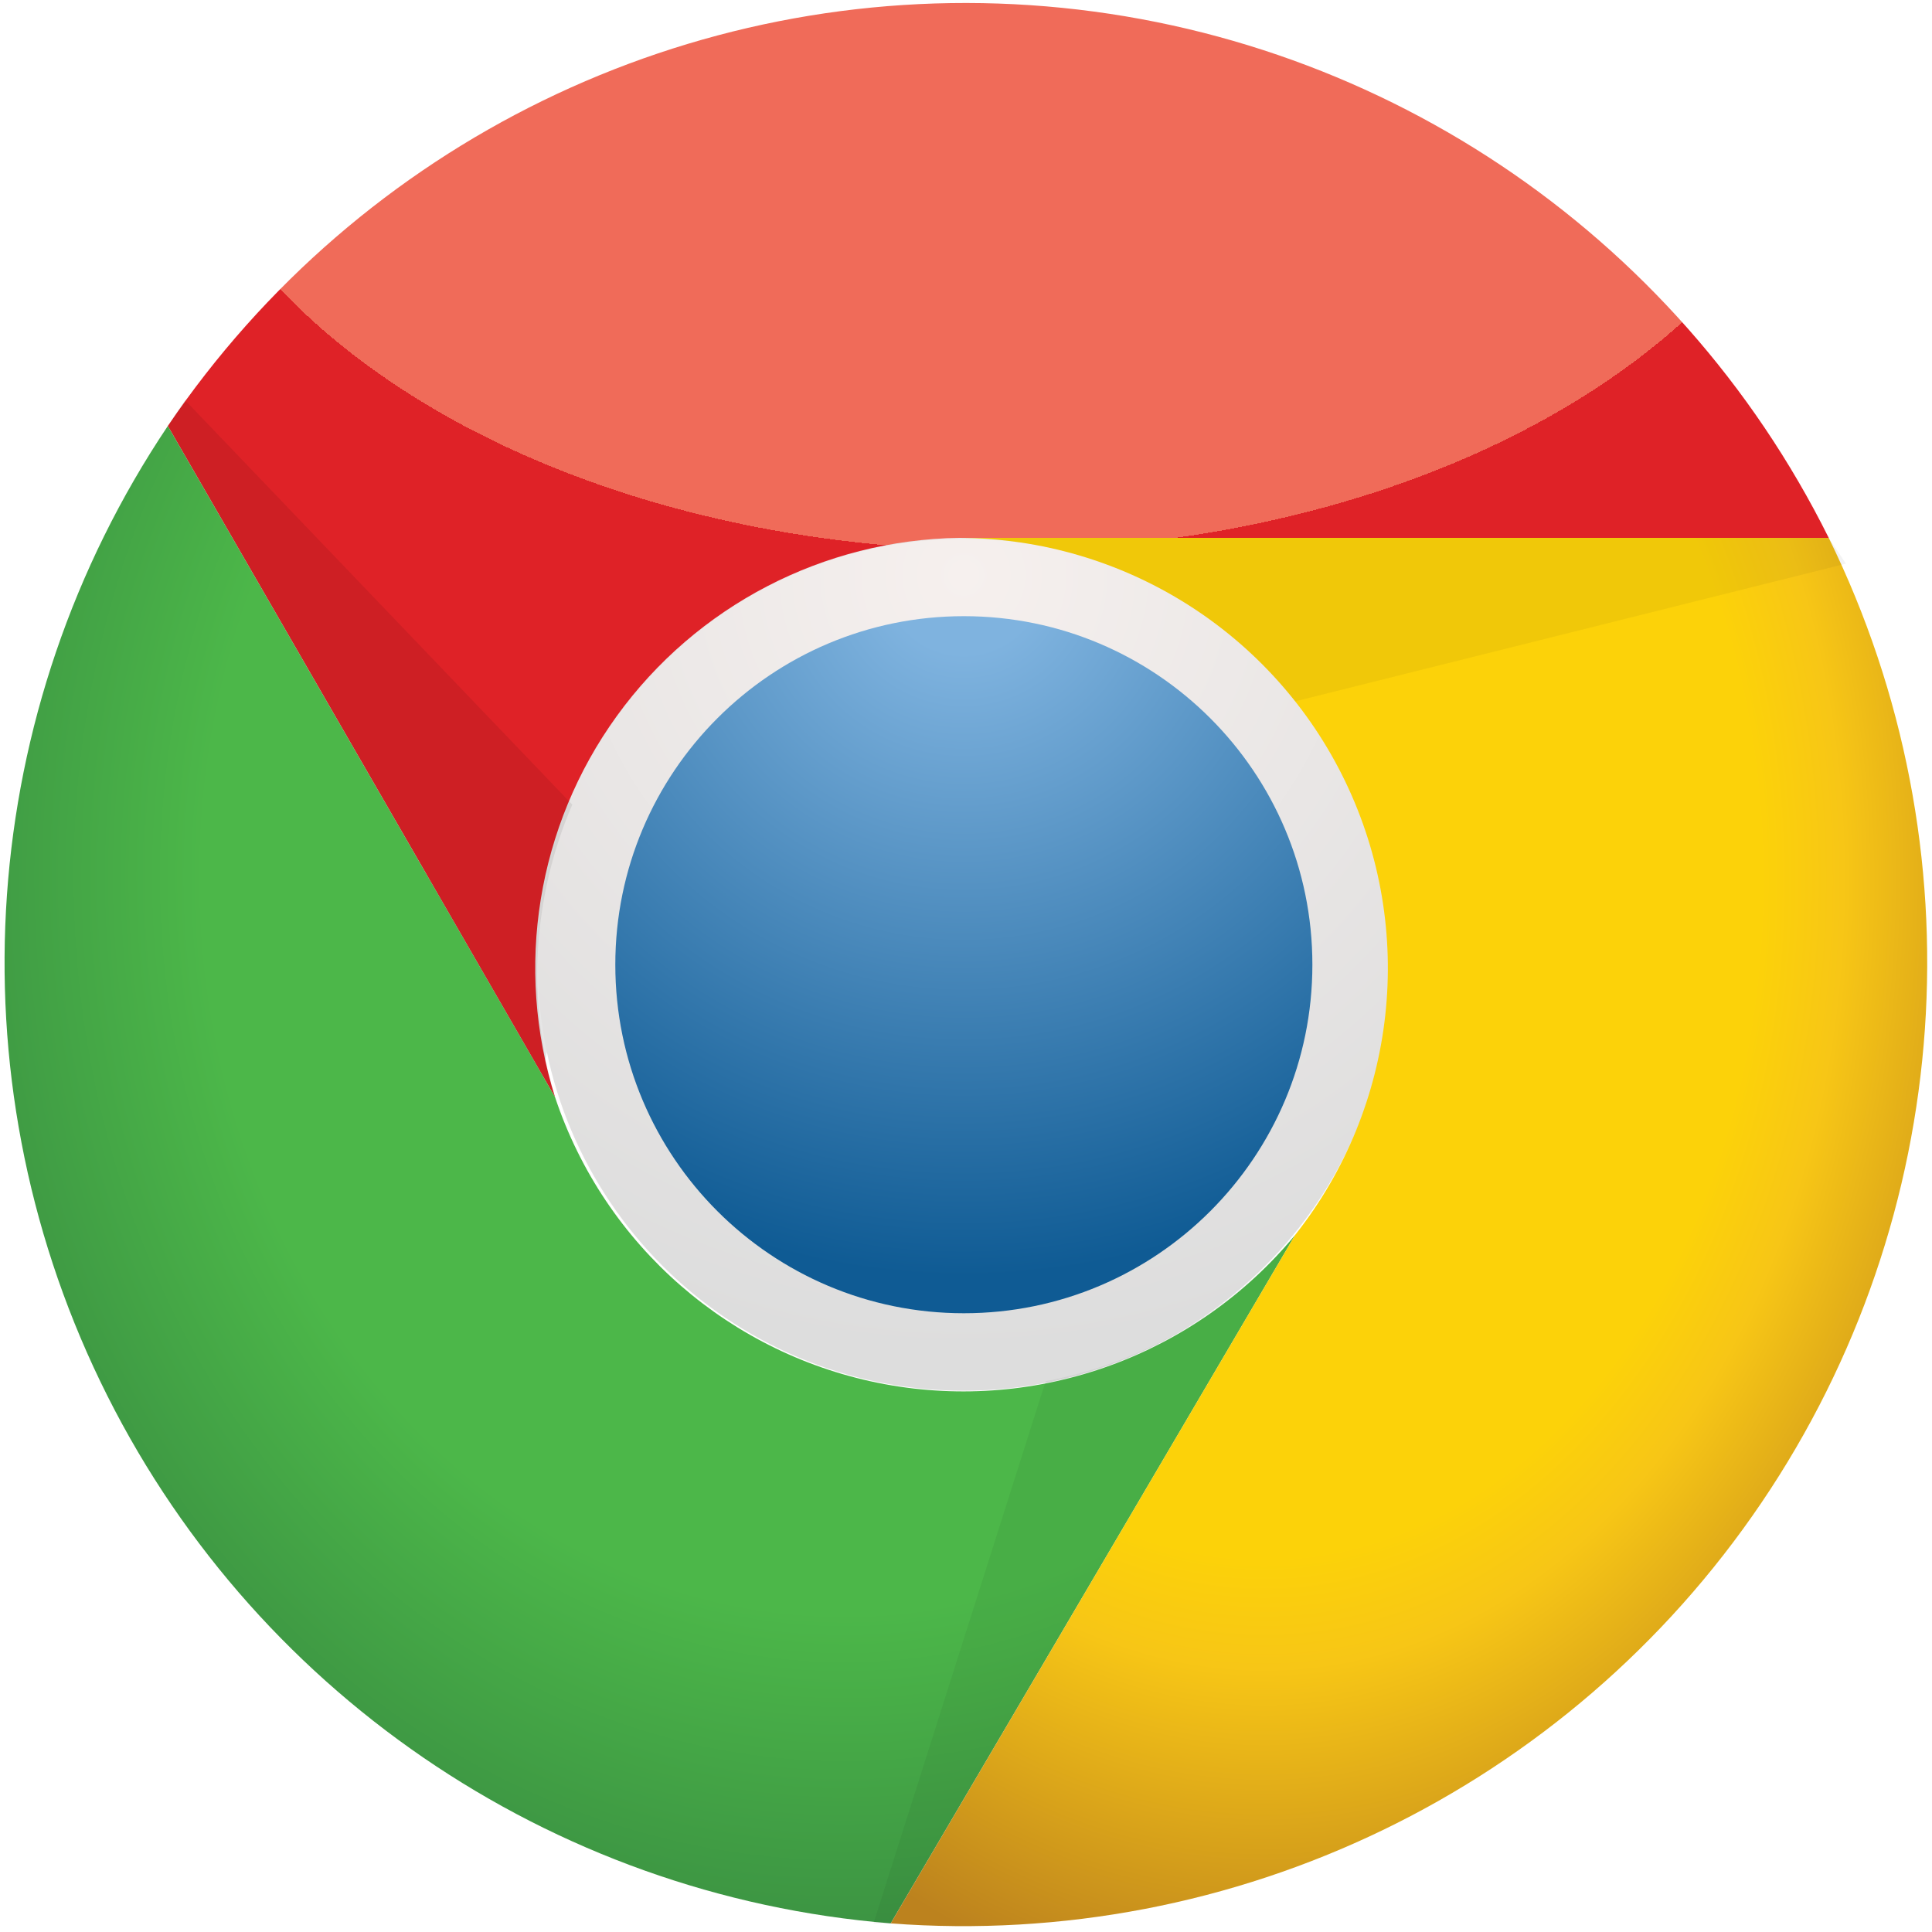
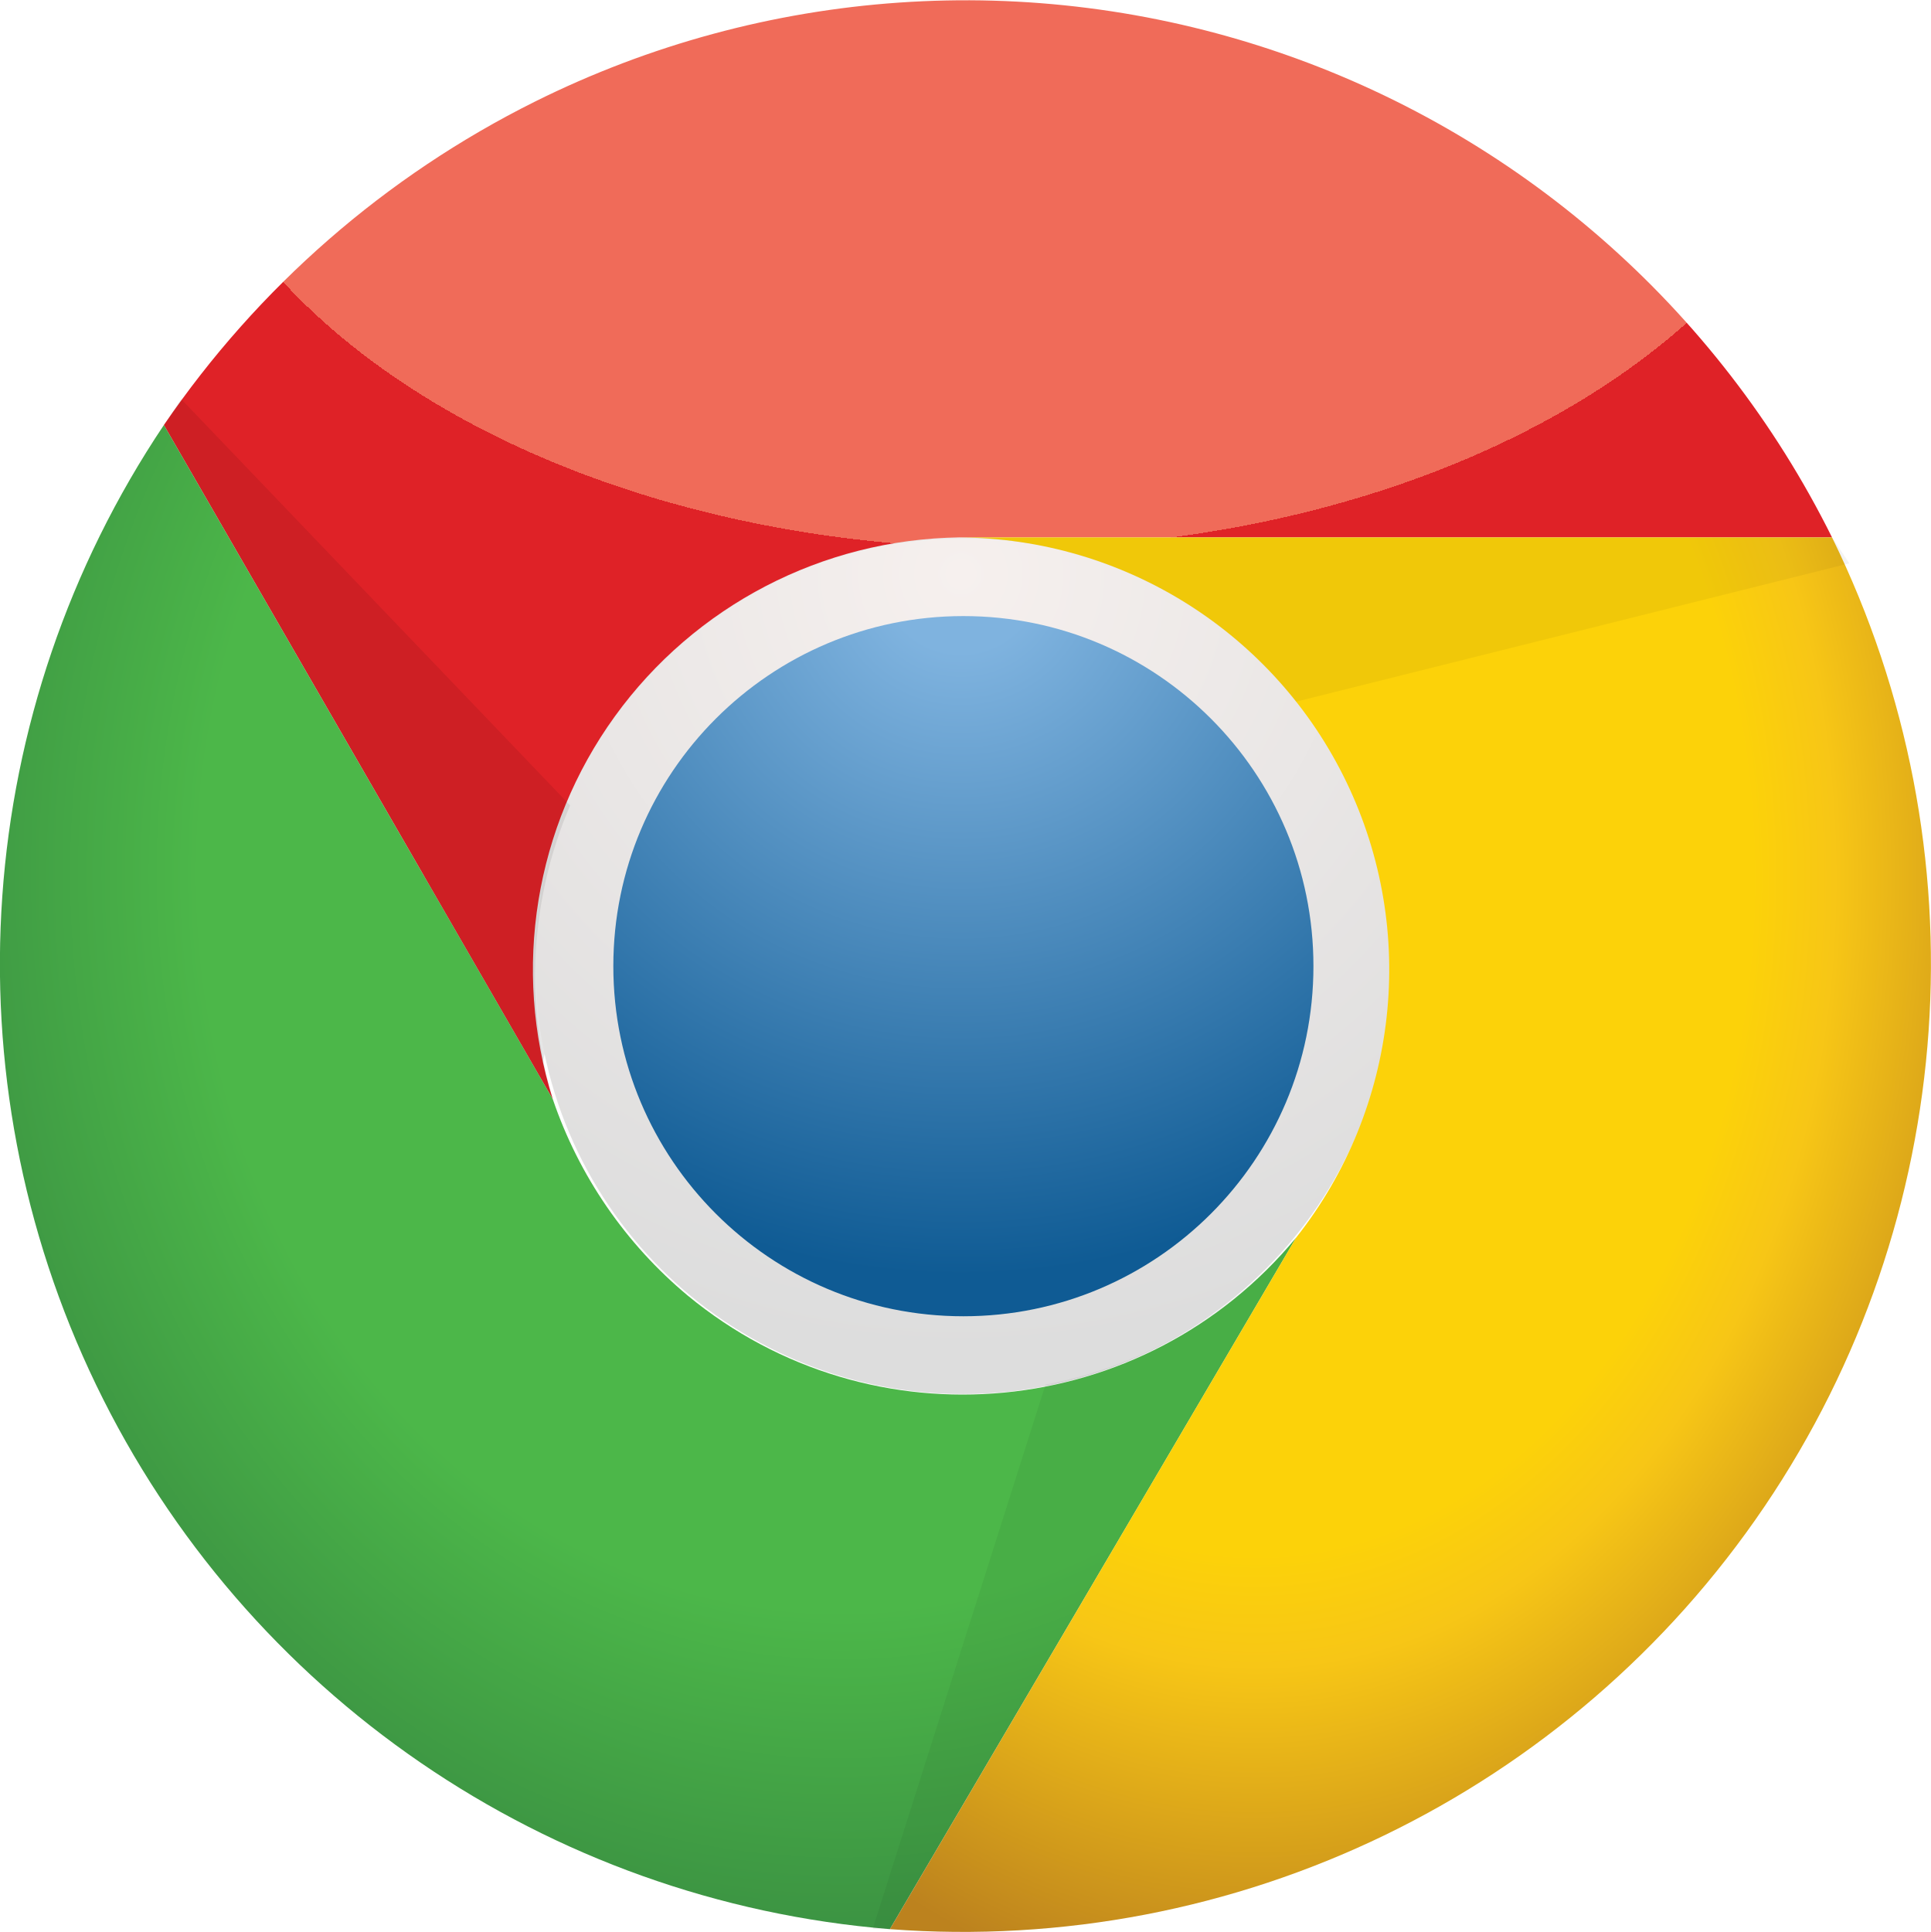
- <svg xmlns="http://www.w3.org/2000/svg" viewBox="15.5 15.5 224.5 224.5">
+ <svg xmlns="http://www.w3.org/2000/svg" viewBox="0 0 223.38 223.5">
  <defs>
-     <radialGradient cy="0" cx="0.5" id="r">
+     <style>.g{isolation:isolate;opacity:.05}</style>
+     <radialGradient id="a" cx="182.28" cy="-2.22" r="1" gradientTransform="matrix(90 0 0 90 -16294.04 266.27)" gradientUnits="userSpaceOnUse">
+       <stop offset=".1" stop-color="#7fb3df" />
+       <stop offset=".9" stop-color="#0f5b94" />
+     </radialGradient>
+     <radialGradient id="b" cx="182.28" cy="-2.22" r="1" gradientTransform="matrix(90 0 0 90 -16294.04 266.27)" gradientUnits="userSpaceOnUse">
+       <stop offset="0" stop-color="#f6f0ee" />
+       <stop offset="1" stop-color="#ddd" />
+     </radialGradient>
+     <radialGradient id="c" cx="183.47" cy="-1.57" r=".5" gradientTransform="matrix(193 0 0 127.18 -35293 199.82)" gradientUnits="userSpaceOnUse">
      <stop offset="1" stop-color="#f06b59" />
      <stop offset="1" stop-color="#df2227" />
    </radialGradient>
-     <radialGradient r="0.76" cy="0.3" cx="0.65" id="g">
-       <stop offset="0.65" stop-color="#4cb749" />
+     <radialGradient id="d" cx="183.32" cy="-.85" r=".76" gradientTransform="matrix(149.98 0 0 174 -27396.54 249)" gradientUnits="userSpaceOnUse">
+       <stop offset=".65" stop-color="#4cb749" />
      <stop offset="1" stop-color="#388b41" />
    </radialGradient>
-     <radialGradient r="0.8" cy="0.25" cx="0.36" id="y">
-       <stop offset="0.6" stop-color="#FCD209" />
-       <stop offset="0.7" stop-color="#f7c616" />
+     <radialGradient id="e" cx="182.7" cy="-.99" r=".8" gradientTransform="matrix(120.44 0 0 161.32 -21858.56 262)" gradientUnits="userSpaceOnUse">
+       <stop offset=".6" stop-color="#fcd209" />
+       <stop offset=".7" stop-color="#f7c616" />
      <stop offset="1" stop-color="#bc821e" />
    </radialGradient>
-     <radialGradient r="1" cy="0" cx="0.5" spreadMethod="pad" id="cf">
-       <stop offset="0.1" stop-color="#7FB3DF" />
-       <stop offset="0.9" stop-color="#0F5B94" />
-     </radialGradient>
-     <radialGradient id="cb" r="1" cy="0" cx="0.5">
-       <stop offset="0" stop-color="#F6F0EE" />
-       <stop offset="1" stop-color="#ddd" />
-     </radialGradient>
  </defs>
-   <path d="m198,148a70,70 0 0 0 -140,0l20,0a50,50 0 0 1 100,0" fill-opacity="0.1" />
-   <circle r="45" cx="127.5" cy="127.6" fill="url(#cf)" stroke="url(#cb)" stroke-width="9" />
-   <path d="m228,78a112,112 0 0 0 -193,-13l45,78a50,50 0 0 1 47,-65" fill="url(#r)" />
-   <path d="m35,65a112,112 0 0 0 84,174l47,-80a50,50 0 0 1 -86,-16" fill="url(#g)" />
-   <path d="m119,239a112,112 0 0 0 109,-161l-101,0a50,50 0 0 1 39,81" fill="url(#y)" />
-   <path d="m35,65l45,78a50,50 0 0 1 2,-34l-45,-47" opacity="0.075" />
-   <path d="m119,239l47,-80a50,50 0 0 1 -29,17l-20,63" opacity="0.05" />
-   <path d="m228,78l-101,0a50,50 0 0 1 39,19l64,-16" opacity="0.05" />
+   <path d="M181.96 132.17a70 70 0 0 0-140 0h20a50 50 0 0 1 100 0" fill-opacity=".1" />
+   <circle cx="111.46" cy="111.77" r="45" stroke-width="9" fill="url(#a)" stroke="url(#b)" />
+   <path d="M212.5 62.5A111.88 111.88 0 0 0 62.4 12.1a113 113 0 0 0-42.9 37.4l45 78a50 50 0 0 1 47-65" transform="translate(-.54 -.33)" fill="url(#c)" />
+   <path d="M19.5 49.5a112 112 0 0 0 84 174l47-80a50 50 0 0 1-70.4 6.7 51 51 0 0 1-15.6-22.7" transform="translate(-.54 -.33)" fill="url(#d)" />
+   <path d="M103.5 223.5a112 112 0 0 0 109-161h-101a50 50 0 0 1 39 81" transform="translate(-.54 -.33)" fill="url(#e)" />
+   <path d="M18.96 49.17l45 78a50.37 50.37 0 0 1 2-34l-45-47" style="isolation:isolate" opacity=".08" />
+   <path class="g" d="M102.96 223.17l47-80a50 50 0 0 1-29 17l-20 63M211.96 62.17h-101a50.18 50.18 0 0 1 39 19l64-16" />
</svg>
